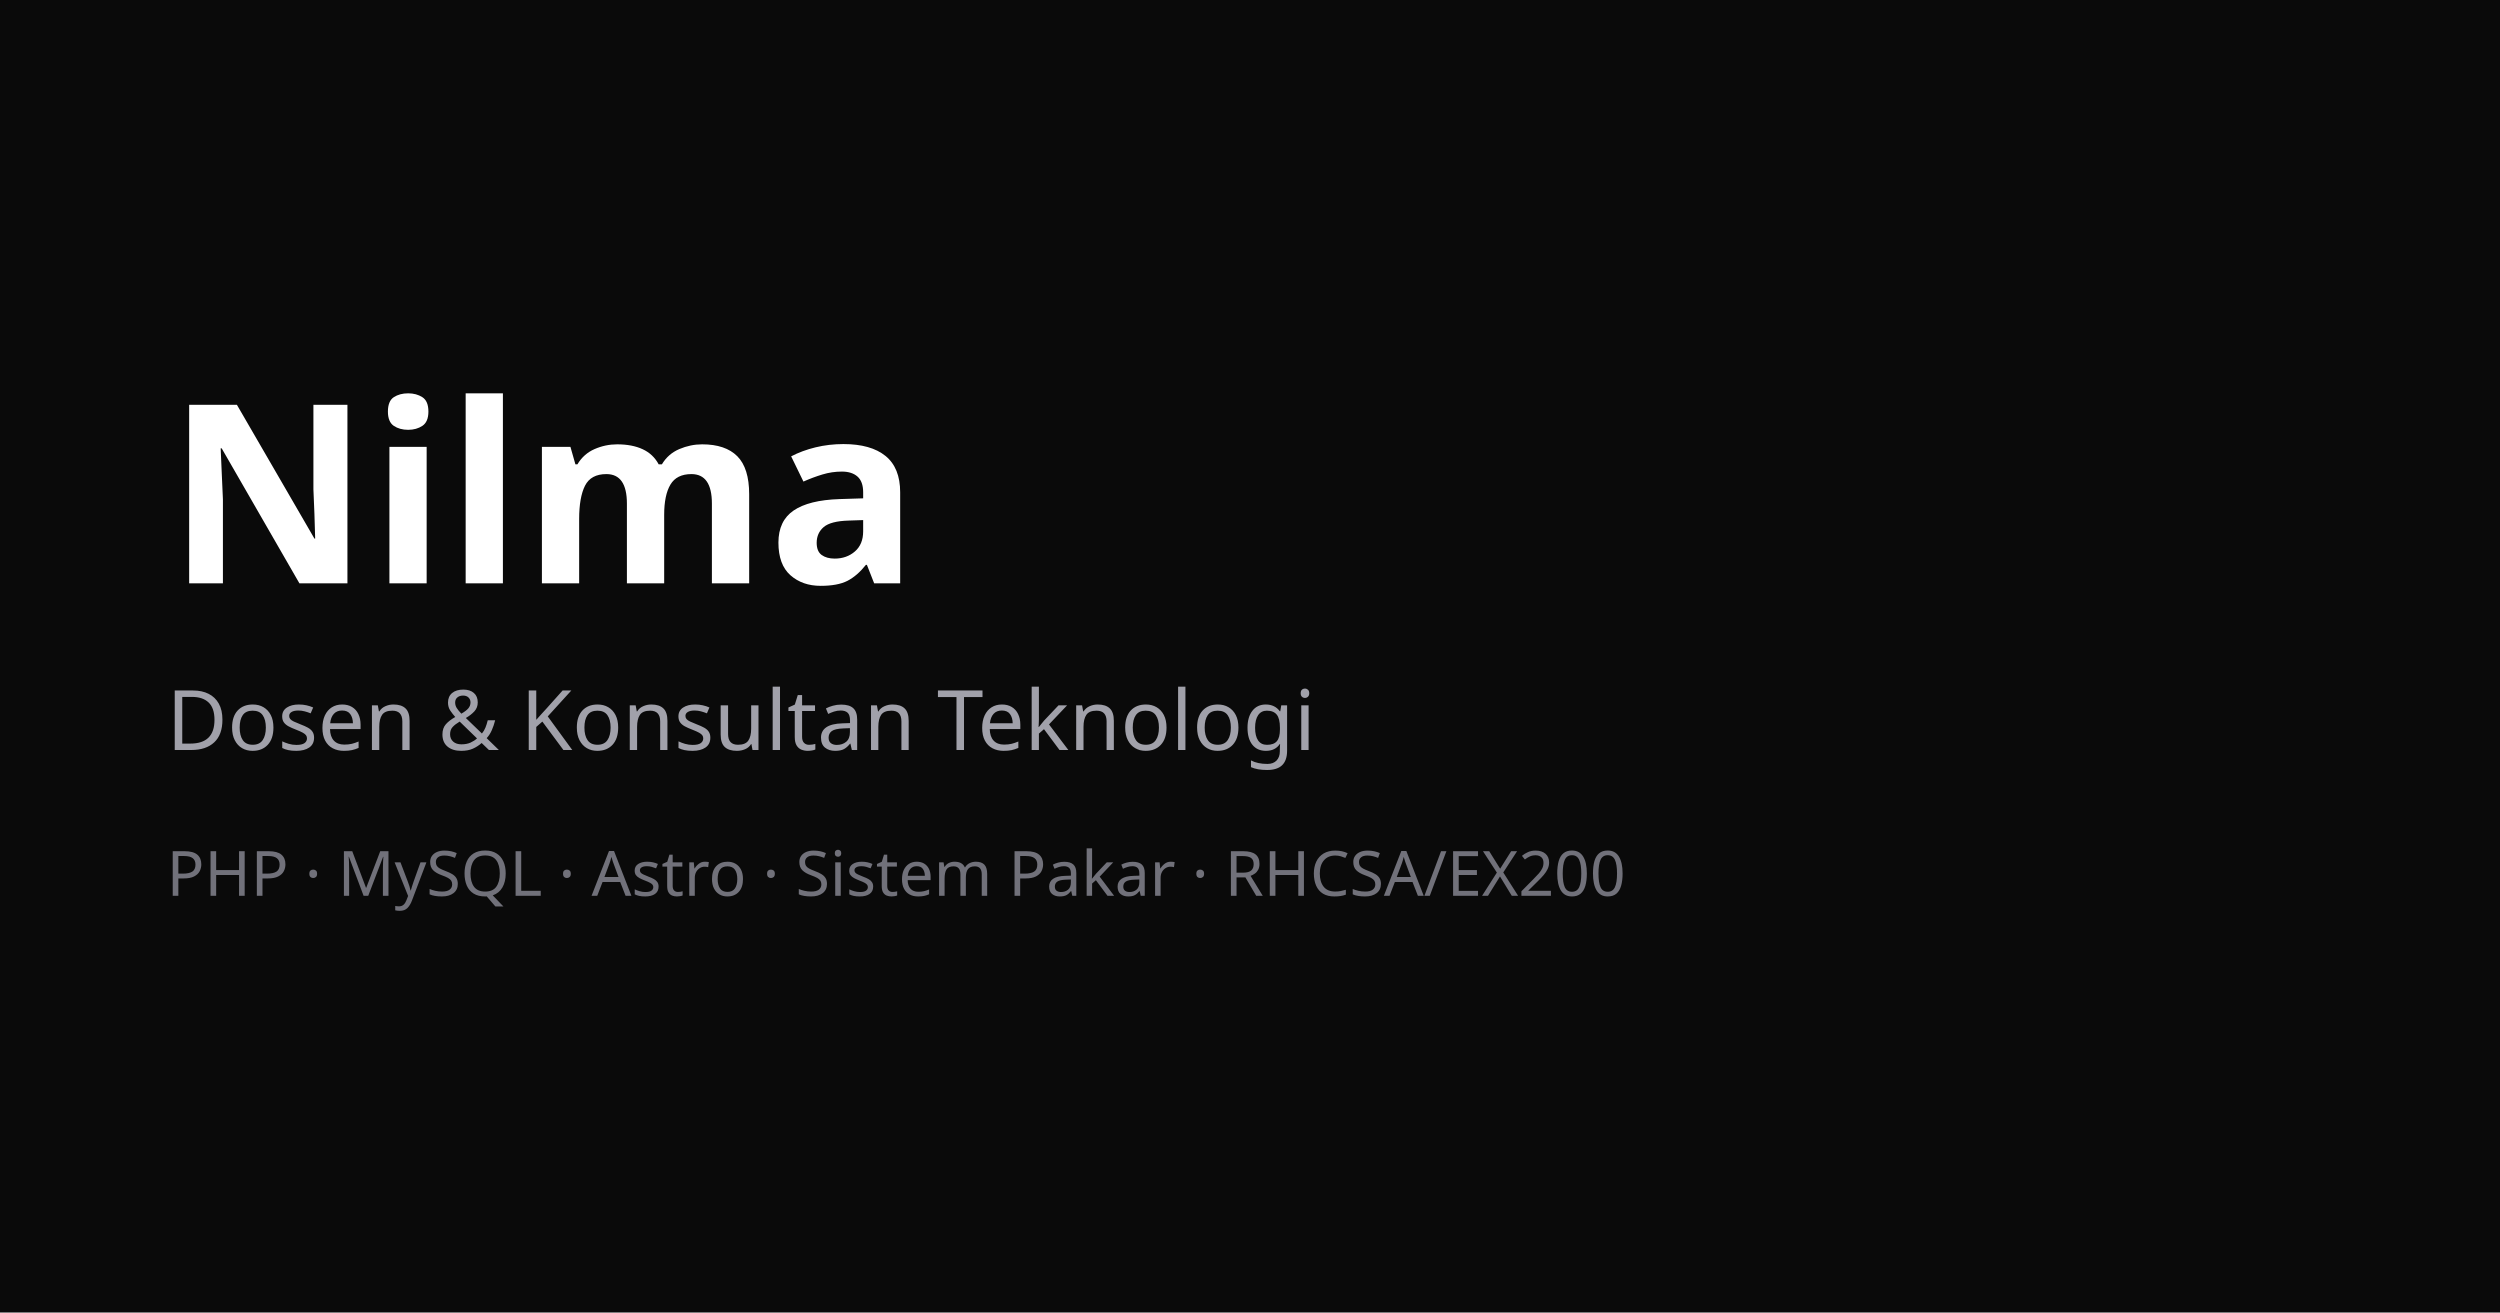
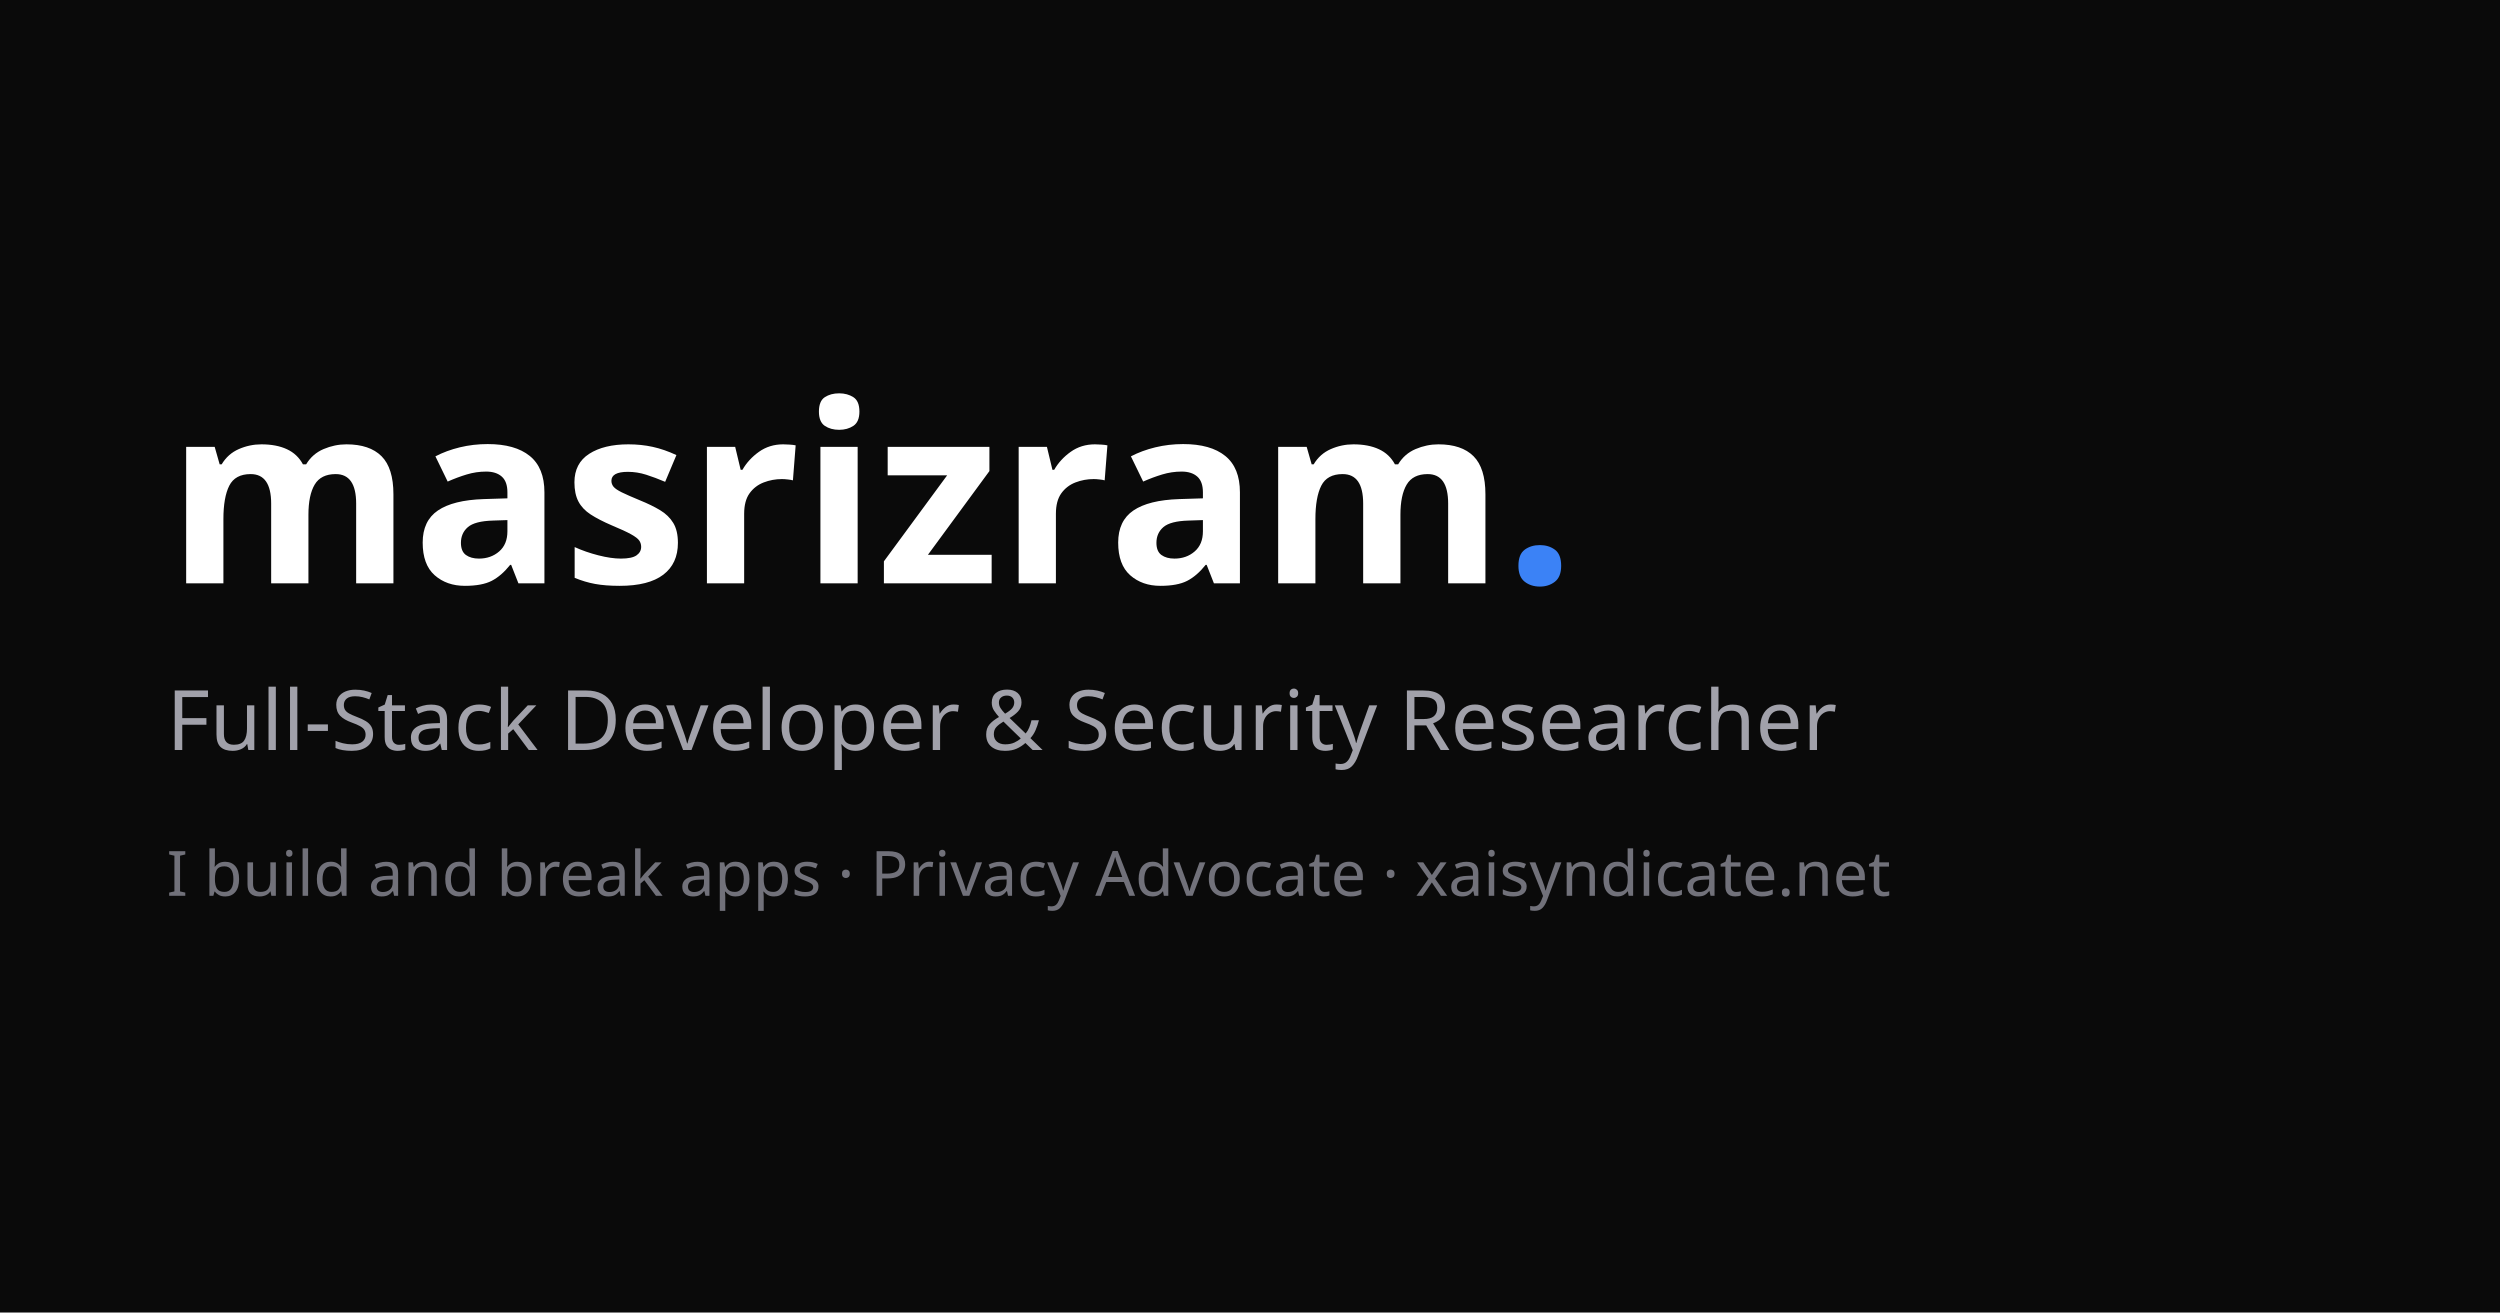
<svg xmlns="http://www.w3.org/2000/svg" width="1200" height="630" viewBox="0 0 1200 630">
  <rect width="1200" height="630" fill="#0a0a0a" />
-   <text x="80" y="280" font-family="system-ui, sans-serif" font-size="120" font-weight="800" fill="#ffffff">Nilma<span fill="#3b82f6">.</span>
+   <text x="80" y="280" font-family="system-ui, sans-serif" font-size="120" font-weight="800" fill="#ffffff">masrizram<tspan fill="#3b82f6">.</tspan>
  </text>
-   <text x="80" y="360" font-family="system-ui, sans-serif" font-size="40" fill="#a1a1aa">Dosen &amp; Konsultan Teknologi</text>
-   <text x="80" y="430" font-family="system-ui, sans-serif" font-size="30" fill="#71717a">PHP · MySQL · Astro · Sistem Pakar · RHCSA/EX200</text>
+   <text x="80" y="360" font-family="system-ui, sans-serif" font-size="40" fill="#a1a1aa">Full-Stack Developer &amp; Security Researcher</text>
+   <text x="80" y="430" font-family="system-ui, sans-serif" font-size="30" fill="#71717a">I build and break apps · Privacy Advocate · xaisyndicate.net</text>
</svg>
